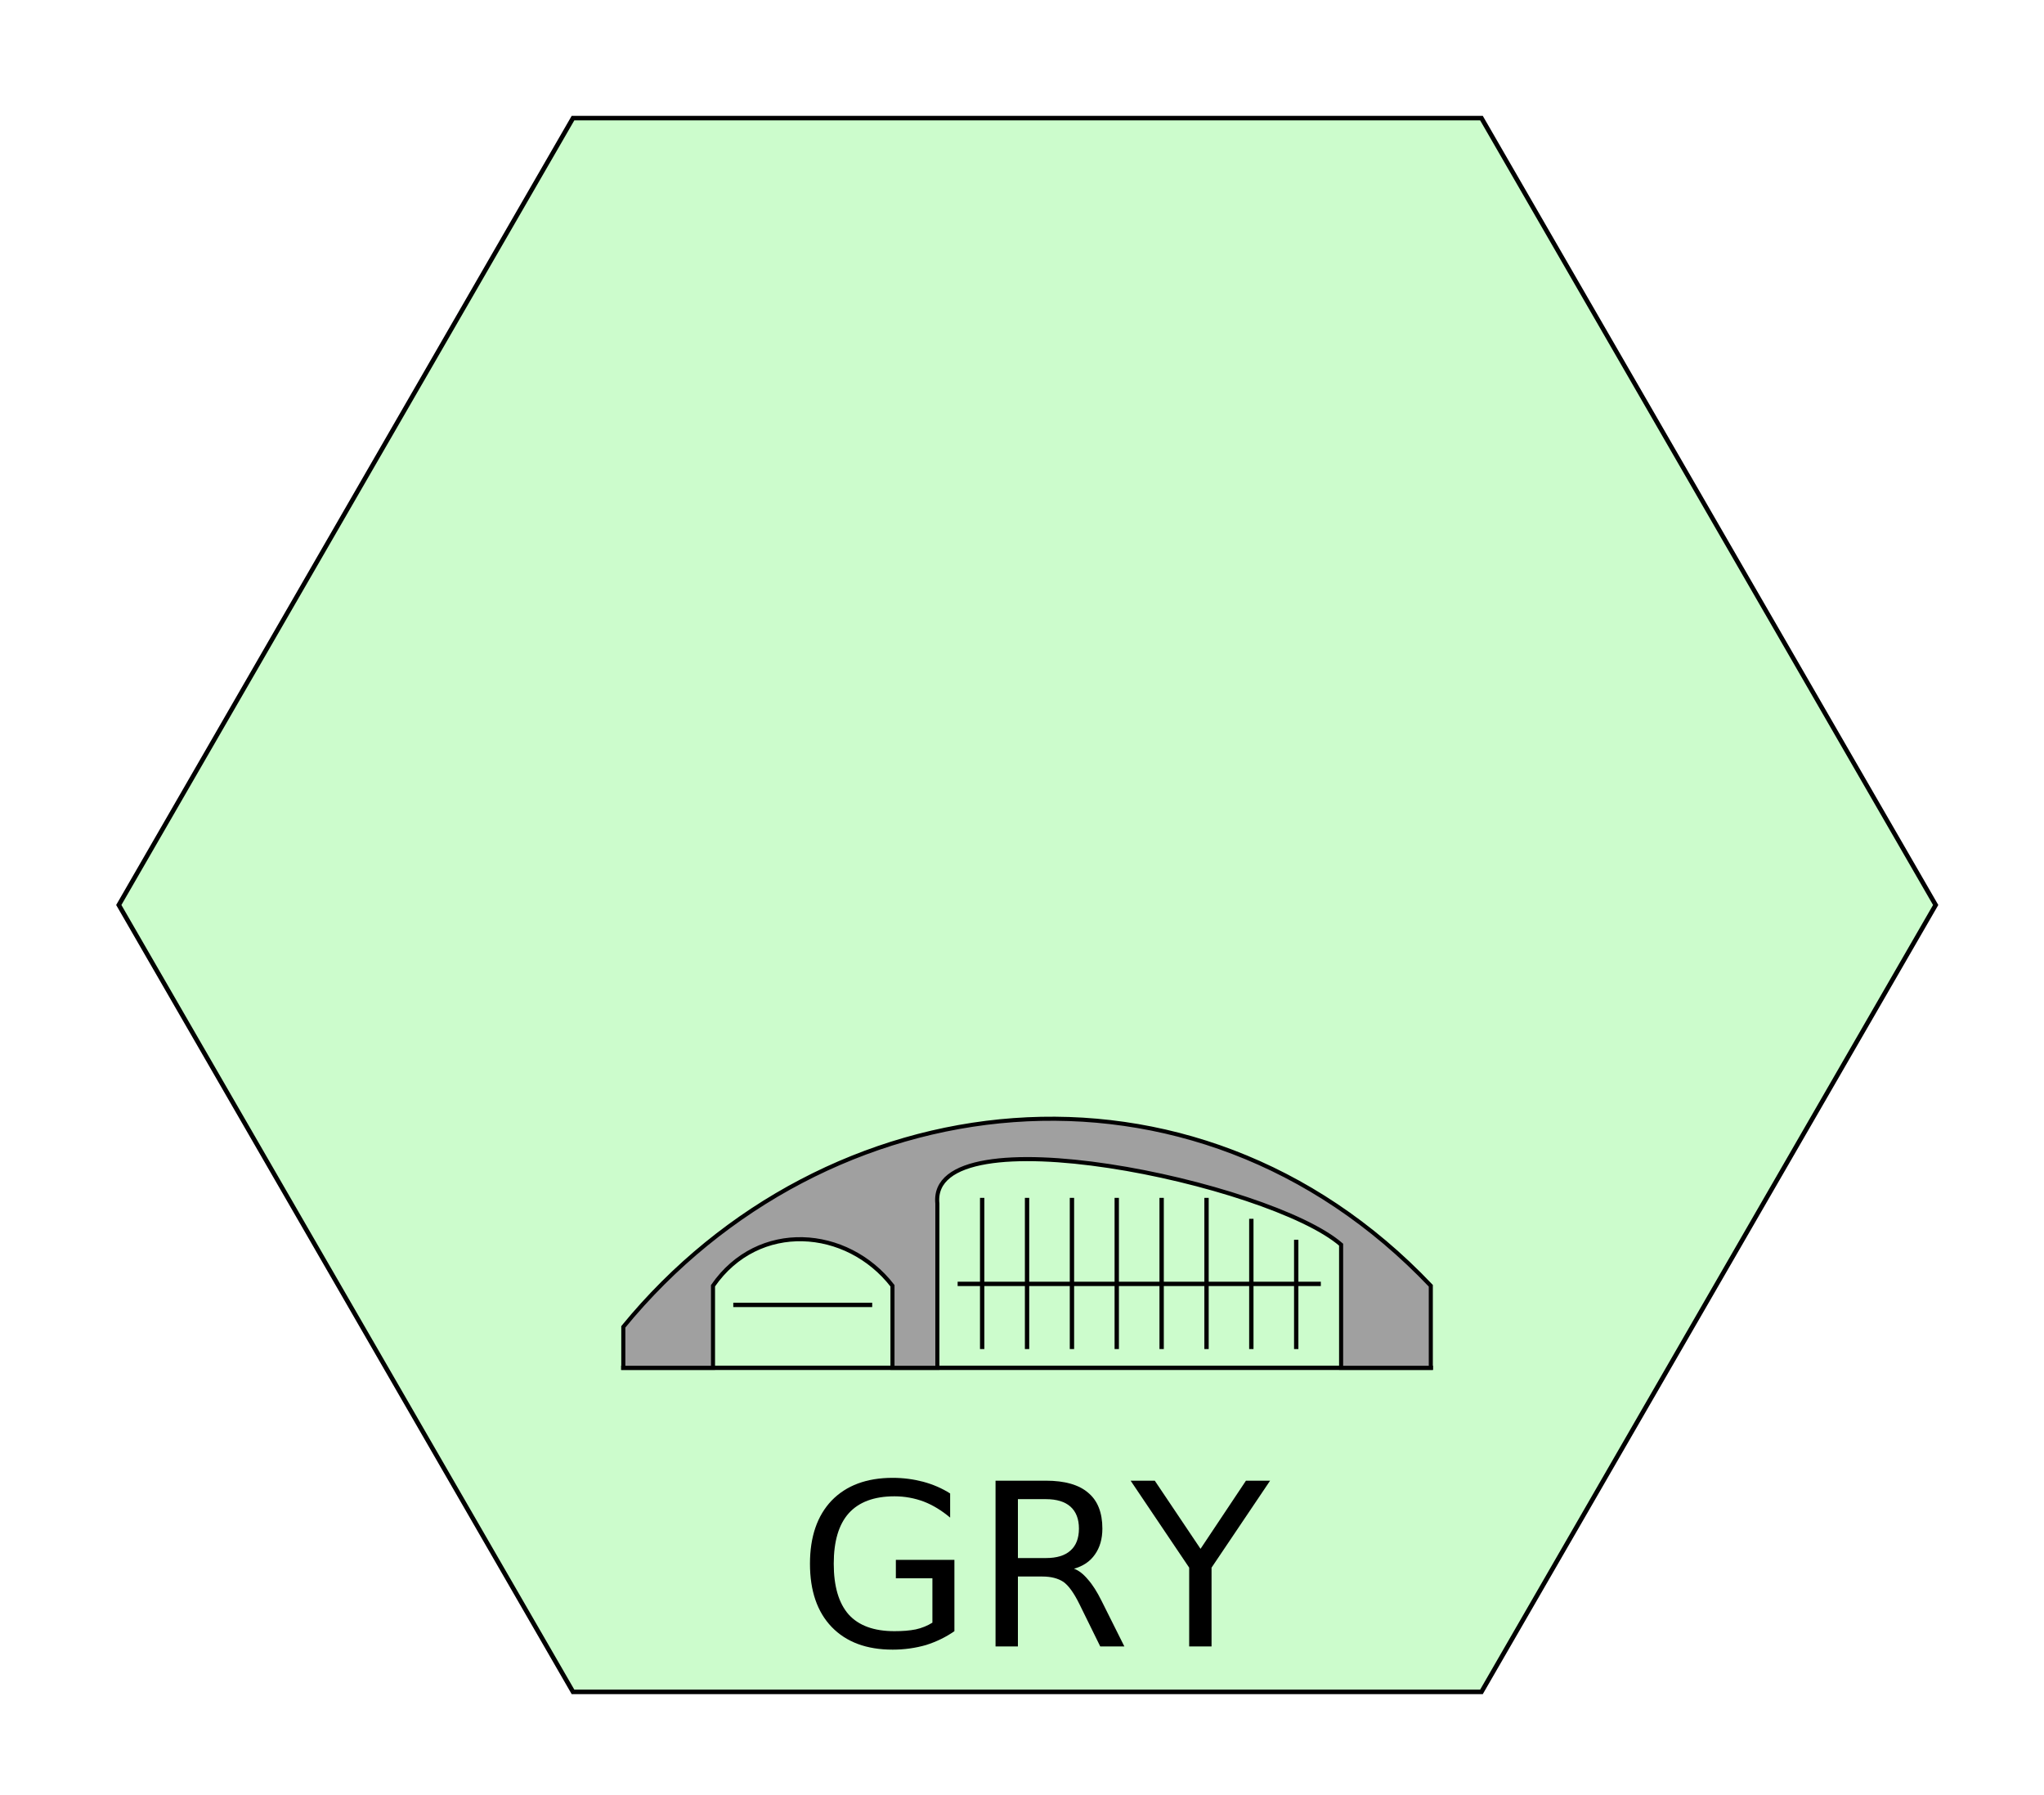
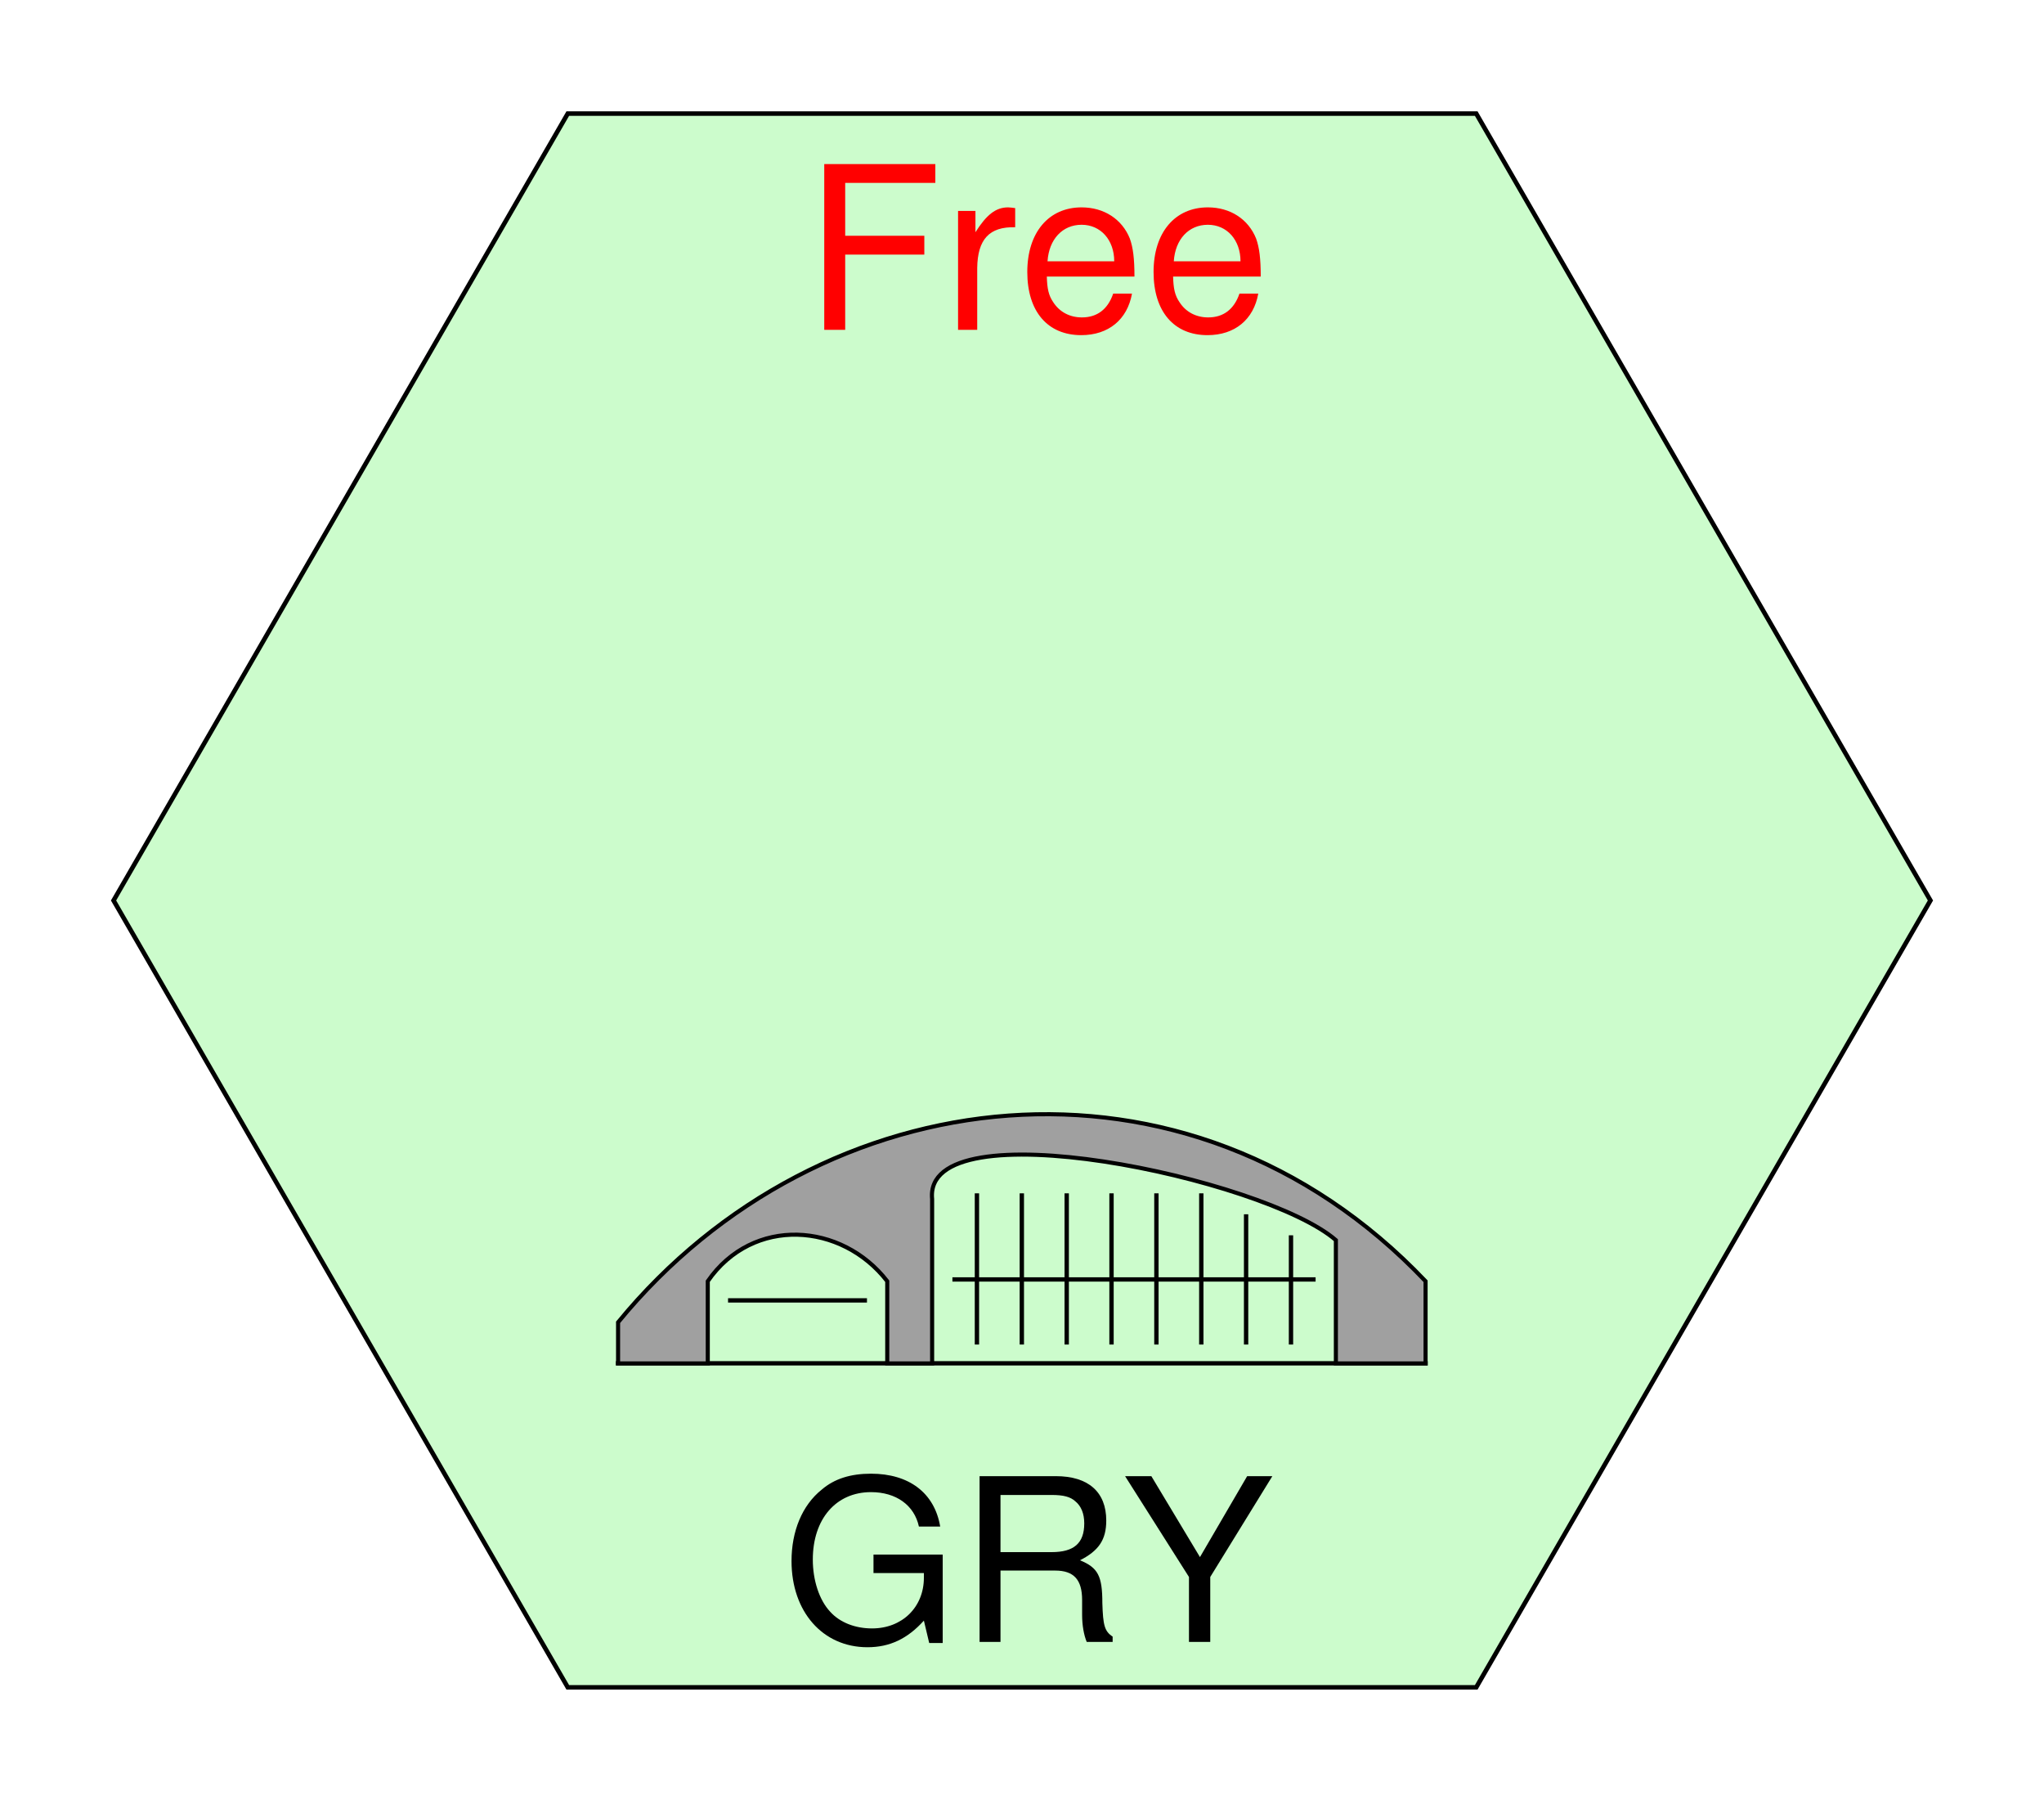
- <svg xmlns="http://www.w3.org/2000/svg" xmlns:xlink="http://www.w3.org/1999/xlink" width="90pt" height="79pt" viewBox="0 0 90 79" version="1.1">
+ <svg xmlns="http://www.w3.org/2000/svg" xmlns:xlink="http://www.w3.org/1999/xlink" width="90" height="79" viewBox="0 0 90 79">
  <defs>
    <g>
-       <symbol overflow="visible" id="glyph0-0">
-         <path style="stroke:none;" d="M 0.5 1.766 L 0.5 -7.047 L 5.5 -7.047 L 5.5 1.766 Z M 1.062 1.219 L 4.938 1.219 L 4.938 -6.484 L 1.062 -6.484 Z " />
-       </symbol>
-       <symbol overflow="visible" id="glyph0-1">
-         <path style="stroke:none;" d="M 5.953 -1.047 L 5.953 -3 L 4.344 -3 L 4.344 -3.812 L 6.922 -3.812 L 6.922 -0.672 C 6.547 -0.41 6.129 -0.207 5.672 -0.062 C 5.211 0.07 4.723 0.141 4.203 0.141 C 3.055 0.141 2.16 -0.191 1.516 -0.859 C 0.879 -1.523 0.562 -2.453 0.562 -3.641 C 0.562 -4.824 0.879 -5.754 1.516 -6.422 C 2.16 -7.086 3.055 -7.422 4.203 -7.422 C 4.668 -7.422 5.117 -7.363 5.547 -7.25 C 5.98 -7.133 6.379 -6.961 6.734 -6.734 L 6.734 -5.672 C 6.367 -5.98 5.98 -6.219 5.578 -6.375 C 5.172 -6.527 4.738 -6.609 4.281 -6.609 C 3.383 -6.609 2.711 -6.355 2.266 -5.859 C 1.828 -5.367 1.609 -4.629 1.609 -3.641 C 1.609 -2.648 1.828 -1.902 2.266 -1.406 C 2.711 -0.914 3.383 -0.672 4.281 -0.672 C 4.633 -0.672 4.945 -0.695 5.219 -0.75 C 5.488 -0.809 5.734 -0.91 5.953 -1.047 Z " />
-       </symbol>
-       <symbol overflow="visible" id="glyph0-2">
-         <path style="stroke:none;" d="M 4.438 -3.422 C 4.645 -3.348 4.848 -3.191 5.047 -2.953 C 5.254 -2.723 5.457 -2.402 5.656 -2 L 6.656 0 L 5.594 0 L 4.672 -1.875 C 4.43 -2.363 4.195 -2.688 3.969 -2.844 C 3.738 -2.996 3.43 -3.078 3.047 -3.078 L 1.969 -3.078 L 1.969 0 L 0.984 0 L 0.984 -7.297 L 3.203 -7.297 C 4.035 -7.297 4.656 -7.117 5.062 -6.766 C 5.477 -6.422 5.688 -5.895 5.688 -5.188 C 5.688 -4.727 5.574 -4.348 5.359 -4.047 C 5.148 -3.742 4.84 -3.535 4.438 -3.422 Z M 1.969 -6.484 L 1.969 -3.891 L 3.203 -3.891 C 3.68 -3.891 4.039 -4 4.281 -4.219 C 4.527 -4.434 4.656 -4.758 4.656 -5.188 C 4.656 -5.613 4.527 -5.938 4.281 -6.156 C 4.039 -6.371 3.68 -6.484 3.203 -6.484 Z " />
-       </symbol>
-       <symbol overflow="visible" id="glyph0-3">
-         <path style="stroke:none;" d="M -0.016 -7.297 L 1.047 -7.297 L 3.062 -4.297 L 5.062 -7.297 L 6.125 -7.297 L 3.547 -3.469 L 3.547 0 L 2.562 0 L 2.562 -3.469 Z " />
-       </symbol>
+       <g id="glyph-0-0">
+         <path d="M 7.094 -3.844 L 4.047 -3.844 L 4.047 -3.031 L 6.266 -3.031 L 6.266 -2.828 C 6.266 -1.531 5.312 -0.594 3.984 -0.594 C 3.234 -0.594 2.562 -0.859 2.141 -1.328 C 1.656 -1.844 1.375 -2.719 1.375 -3.625 C 1.375 -5.406 2.391 -6.594 3.938 -6.594 C 5.047 -6.594 5.844 -6.016 6.047 -5.078 L 6.984 -5.078 C 6.734 -6.562 5.609 -7.406 3.938 -7.406 C 3.047 -7.406 2.328 -7.188 1.766 -6.703 C 0.906 -6.016 0.438 -4.875 0.438 -3.562 C 0.438 -1.328 1.812 0.234 3.781 0.234 C 4.766 0.234 5.547 -0.141 6.266 -0.938 L 6.5 0.047 L 7.094 0.047 Z M 7.094 -3.844 " />
+       </g>
+       <g id="glyph-0-1">
+         <path d="M 1.859 -3.141 L 4.266 -3.141 C 5.094 -3.141 5.453 -2.734 5.453 -1.844 L 5.453 -1.188 C 5.453 -0.734 5.531 -0.297 5.656 0 L 6.797 0 L 6.797 -0.234 C 6.438 -0.469 6.375 -0.734 6.344 -1.703 C 6.344 -2.906 6.156 -3.266 5.359 -3.594 C 6.188 -4.016 6.516 -4.5 6.516 -5.344 C 6.516 -6.594 5.734 -7.297 4.297 -7.297 L 0.938 -7.297 L 0.938 0 L 1.859 0 Z M 1.859 -3.953 L 1.859 -6.469 L 4.109 -6.469 C 4.625 -6.469 4.938 -6.391 5.156 -6.188 C 5.406 -5.984 5.547 -5.656 5.547 -5.219 C 5.547 -4.344 5.094 -3.953 4.109 -3.953 Z M 1.859 -3.953 " />
+       </g>
+       <g id="glyph-0-2">
+         <path d="M 3.875 -2.859 L 6.609 -7.297 L 5.5 -7.297 L 3.422 -3.734 L 1.281 -7.297 L 0.125 -7.297 L 2.938 -2.859 L 2.938 0 L 3.875 0 Z M 3.875 -2.859 " />
+       </g>
+       <g id="glyph-0-3">
+         <path d="M 1.828 -3.312 L 5.312 -3.312 L 5.312 -4.141 L 1.828 -4.141 L 1.828 -6.469 L 5.797 -6.469 L 5.797 -7.297 L 0.906 -7.297 L 0.906 0 L 1.828 0 Z M 1.828 -3.312 " />
+       </g>
+       <g id="glyph-0-4">
+         <path d="M 0.688 -5.234 L 0.688 0 L 1.531 0 L 1.531 -2.719 C 1.547 -3.984 2.062 -4.547 3.203 -4.516 L 3.203 -5.359 C 3.062 -5.375 2.984 -5.391 2.891 -5.391 C 2.344 -5.391 1.938 -5.062 1.453 -4.297 L 1.453 -5.234 Z M 0.688 -5.234 " />
+       </g>
+       <g id="glyph-0-5">
+         <path d="M 5.125 -2.344 C 5.125 -3.141 5.062 -3.625 4.922 -4.016 C 4.578 -4.875 3.781 -5.391 2.797 -5.391 C 1.344 -5.391 0.406 -4.281 0.406 -2.547 C 0.406 -0.812 1.297 0.234 2.781 0.234 C 3.984 0.234 4.812 -0.453 5.016 -1.594 L 4.188 -1.594 C 3.953 -0.906 3.484 -0.547 2.812 -0.547 C 2.281 -0.547 1.828 -0.781 1.547 -1.219 C 1.344 -1.516 1.281 -1.812 1.266 -2.344 Z M 1.297 -3.016 C 1.359 -3.984 1.953 -4.625 2.797 -4.625 C 3.641 -4.625 4.234 -3.953 4.234 -3.016 Z M 1.297 -3.016 " />
+       </g>
    </g>
  </defs>
-   <g id="surface57">
-     <path style="fill-rule:nonzero;fill:rgb(80%,99%,80%);fill-opacity:1;stroke-width:0.2;stroke-linecap:butt;stroke-linejoin:miter;stroke:rgb(0%,0%,0%);stroke-opacity:1;stroke-miterlimit:10;" d="M 40 0 L 20 34.641 L -20 34.641 L -40 0 L -20 -34.641 L 20 -34.641 Z " transform="matrix(1,0,0,1,45.23047,39.83984)" />
-     <path style="fill:none;stroke-width:0.955;stroke-linecap:square;stroke-linejoin:miter;stroke:rgb(0%,0%,0%);stroke-opacity:1;stroke-miterlimit:10;" d="M 11.074 176.875 L 188.848 176.875 " transform="matrix(0.2,0,0,0.2,25.23047,24.83984)" />
-     <path style="fill-rule:nonzero;fill:rgb(62.745%,62.745%,62.745%);fill-opacity:1;stroke-width:0.897;stroke-linecap:butt;stroke-linejoin:miter;stroke:rgb(0%,0%,0%);stroke-opacity:1;stroke-miterlimit:4;" d="M 188.848 176.875 L 188.848 158.809 C 136.543 103.77 55.508 113.613 11.074 167.852 L 11.074 176.875 L 30.82 176.875 L 30.82 158.809 C 40.762 144.434 60.332 145.879 70.332 158.809 L 70.332 176.875 L 80.215 176.875 L 80.215 140.723 C 78.125 120.273 153.398 136.113 169.102 149.766 L 169.102 176.875 Z " transform="matrix(0.2,0,0,0.2,25.23047,24.83984)" />
-     <path style="fill:none;stroke-width:0.955;stroke-linecap:square;stroke-linejoin:miter;stroke:rgb(0%,0%,0%);stroke-opacity:1;stroke-miterlimit:10;" d="M 35.762 163.027 L 65.391 163.027 " transform="matrix(0.2,0,0,0.2,25.23047,24.83984)" />
-     <path style="fill:none;stroke-width:0.955;stroke-linecap:square;stroke-linejoin:miter;stroke:rgb(0%,0%,0%);stroke-opacity:1;stroke-miterlimit:10;" d="M 85.156 158.398 L 164.16 158.398 " transform="matrix(0.2,0,0,0.2,25.23047,24.83984)" />
-     <path style="fill:none;stroke-width:0.955;stroke-linecap:square;stroke-linejoin:miter;stroke:rgb(0%,0%,0%);stroke-opacity:1;stroke-miterlimit:10;" d="M 90.078 172.266 L 90.078 139.941 " transform="matrix(0.2,0,0,0.2,25.23047,24.83984)" />
-     <path style="fill:none;stroke-width:0.955;stroke-linecap:square;stroke-linejoin:miter;stroke:rgb(0%,0%,0%);stroke-opacity:1;stroke-miterlimit:10;" d="M 99.961 172.266 L 99.961 139.941 " transform="matrix(0.2,0,0,0.2,25.23047,24.83984)" />
-     <path style="fill:none;stroke-width:0.955;stroke-linecap:square;stroke-linejoin:miter;stroke:rgb(0%,0%,0%);stroke-opacity:1;stroke-miterlimit:10;" d="M 109.844 172.266 L 109.844 139.941 " transform="matrix(0.2,0,0,0.2,25.23047,24.83984)" />
-     <path style="fill:none;stroke-width:0.955;stroke-linecap:square;stroke-linejoin:miter;stroke:rgb(0%,0%,0%);stroke-opacity:1;stroke-miterlimit:10;" d="M 119.707 172.266 L 119.707 139.941 " transform="matrix(0.2,0,0,0.2,25.23047,24.83984)" />
-     <path style="fill:none;stroke-width:0.955;stroke-linecap:square;stroke-linejoin:miter;stroke:rgb(0%,0%,0%);stroke-opacity:1;stroke-miterlimit:10;" d="M 129.59 172.266 L 129.59 139.941 " transform="matrix(0.2,0,0,0.2,25.23047,24.83984)" />
-     <path style="fill:none;stroke-width:0.955;stroke-linecap:square;stroke-linejoin:miter;stroke:rgb(0%,0%,0%);stroke-opacity:1;stroke-miterlimit:10;" d="M 139.473 172.266 L 139.473 139.941 " transform="matrix(0.2,0,0,0.2,25.23047,24.83984)" />
-     <path style="fill:none;stroke-width:0.955;stroke-linecap:square;stroke-linejoin:miter;stroke:rgb(0%,0%,0%);stroke-opacity:1;stroke-miterlimit:10;" d="M 149.336 172.266 L 149.336 144.551 " transform="matrix(0.2,0,0,0.2,25.23047,24.83984)" />
-     <path style="fill:none;stroke-width:0.955;stroke-linecap:square;stroke-linejoin:miter;stroke:rgb(0%,0%,0%);stroke-opacity:1;stroke-miterlimit:10;" d="M 159.219 172.266 L 159.219 149.16 " transform="matrix(0.2,0,0,0.2,25.23047,24.83984)" />
-     <g style="fill:rgb(0%,0%,0%);fill-opacity:1;">
-       <use xlink:href="#glyph0-1" x="35.102" y="72.48" />
-       <use xlink:href="#glyph0-2" x="42.851" y="72.48" />
-       <use xlink:href="#glyph0-3" x="49.799" y="72.48" />
-     </g>
+   <path fill-rule="nonzero" fill="rgb(80%, 99%, 80%)" fill-opacity="1" stroke-width="0.2" stroke-linecap="butt" stroke-linejoin="miter" stroke="rgb(0%, 0%, 0%)" stroke-opacity="1" stroke-miterlimit="10" d="M 40 -0 L 20 34.64 L -20 34.64 L -40 -0 L -20 -34.641 L 20 -34.641 Z M 40 -0 " transform="matrix(1, 0, 0, 1, 45, 39.64102)" />
+   <path fill="none" stroke-width="0.955" stroke-linecap="square" stroke-linejoin="miter" stroke="rgb(0%, 0%, 0%)" stroke-opacity="1" stroke-miterlimit="10" d="M 11.074 176.873 L 188.848 176.873 " transform="matrix(0.2, 0, 0, 0.2, 25, 24.64102)" />
+   <path fill-rule="nonzero" fill="rgb(62.745%, 62.745%, 62.745%)" fill-opacity="1" stroke-width="0.897" stroke-linecap="butt" stroke-linejoin="miter" stroke="rgb(0%, 0%, 0%)" stroke-opacity="1" stroke-miterlimit="4" d="M 188.848 176.893 L 188.848 158.807 C 136.543 103.768 55.508 113.611 11.074 167.85 L 11.074 176.893 L 30.82 176.893 L 30.82 158.807 C 40.762 144.432 60.332 145.877 70.332 158.807 L 70.332 176.893 L 80.215 176.893 L 80.215 140.721 C 78.125 120.271 153.398 136.111 169.102 149.764 L 169.102 176.893 Z M 188.848 176.893 " transform="matrix(0.2, 0, 0, 0.2, 25, 24.64102)" />
+   <path fill="none" stroke-width="0.955" stroke-linecap="square" stroke-linejoin="miter" stroke="rgb(0%, 0%, 0%)" stroke-opacity="1" stroke-miterlimit="10" d="M 35.762 163.025 L 65.391 163.025 " transform="matrix(0.2, 0, 0, 0.2, 25, 24.64102)" />
+   <path fill="none" stroke-width="0.955" stroke-linecap="square" stroke-linejoin="miter" stroke="rgb(0%, 0%, 0%)" stroke-opacity="1" stroke-miterlimit="10" d="M 85.156 158.416 L 164.16 158.416 " transform="matrix(0.2, 0, 0, 0.2, 25, 24.64102)" />
+   <path fill="none" stroke-width="0.955" stroke-linecap="square" stroke-linejoin="miter" stroke="rgb(0%, 0%, 0%)" stroke-opacity="1" stroke-miterlimit="10" d="M 90.078 172.264 L 90.078 139.939 " transform="matrix(0.2, 0, 0, 0.2, 25, 24.64102)" />
+   <path fill="none" stroke-width="0.955" stroke-linecap="square" stroke-linejoin="miter" stroke="rgb(0%, 0%, 0%)" stroke-opacity="1" stroke-miterlimit="10" d="M 99.961 172.264 L 99.961 139.939 " transform="matrix(0.2, 0, 0, 0.2, 25, 24.64102)" />
+   <path fill="none" stroke-width="0.955" stroke-linecap="square" stroke-linejoin="miter" stroke="rgb(0%, 0%, 0%)" stroke-opacity="1" stroke-miterlimit="10" d="M 109.844 172.264 L 109.844 139.939 " transform="matrix(0.2, 0, 0, 0.2, 25, 24.64102)" />
+   <path fill="none" stroke-width="0.955" stroke-linecap="square" stroke-linejoin="miter" stroke="rgb(0%, 0%, 0%)" stroke-opacity="1" stroke-miterlimit="10" d="M 119.707 172.264 L 119.707 139.939 " transform="matrix(0.2, 0, 0, 0.2, 25, 24.64102)" />
+   <path fill="none" stroke-width="0.955" stroke-linecap="square" stroke-linejoin="miter" stroke="rgb(0%, 0%, 0%)" stroke-opacity="1" stroke-miterlimit="10" d="M 129.59 172.264 L 129.59 139.939 " transform="matrix(0.2, 0, 0, 0.2, 25, 24.64102)" />
+   <path fill="none" stroke-width="0.955" stroke-linecap="square" stroke-linejoin="miter" stroke="rgb(0%, 0%, 0%)" stroke-opacity="1" stroke-miterlimit="10" d="M 139.473 172.264 L 139.473 139.939 " transform="matrix(0.2, 0, 0, 0.2, 25, 24.64102)" />
+   <path fill="none" stroke-width="0.955" stroke-linecap="square" stroke-linejoin="miter" stroke="rgb(0%, 0%, 0%)" stroke-opacity="1" stroke-miterlimit="10" d="M 149.336 172.264 L 149.336 144.549 " transform="matrix(0.2, 0, 0, 0.2, 25, 24.64102)" />
+   <path fill="none" stroke-width="0.955" stroke-linecap="square" stroke-linejoin="miter" stroke="rgb(0%, 0%, 0%)" stroke-opacity="1" stroke-miterlimit="10" d="M 159.219 172.264 L 159.219 149.178 " transform="matrix(0.2, 0, 0, 0.2, 25, 24.64102)" />
+   <g fill="rgb(0%, 0%, 0%)" fill-opacity="1">
+     <use xlink:href="#glyph-0-0" x="34.414" y="72.281" />
+     <use xlink:href="#glyph-0-1" x="42.194" y="72.281" />
+     <use xlink:href="#glyph-0-2" x="49.414" y="72.281" />
+   </g>
+   <g fill="rgb(100%, 0%, 0%)" fill-opacity="1">
+     <use xlink:href="#glyph-0-3" x="35.387" y="14.52" />
+     <use xlink:href="#glyph-0-4" x="41.497" y="14.52" />
+     <use xlink:href="#glyph-0-5" x="44.827" y="14.52" />
+     <use xlink:href="#glyph-0-5" x="50.387" y="14.52" />
  </g>
</svg>
